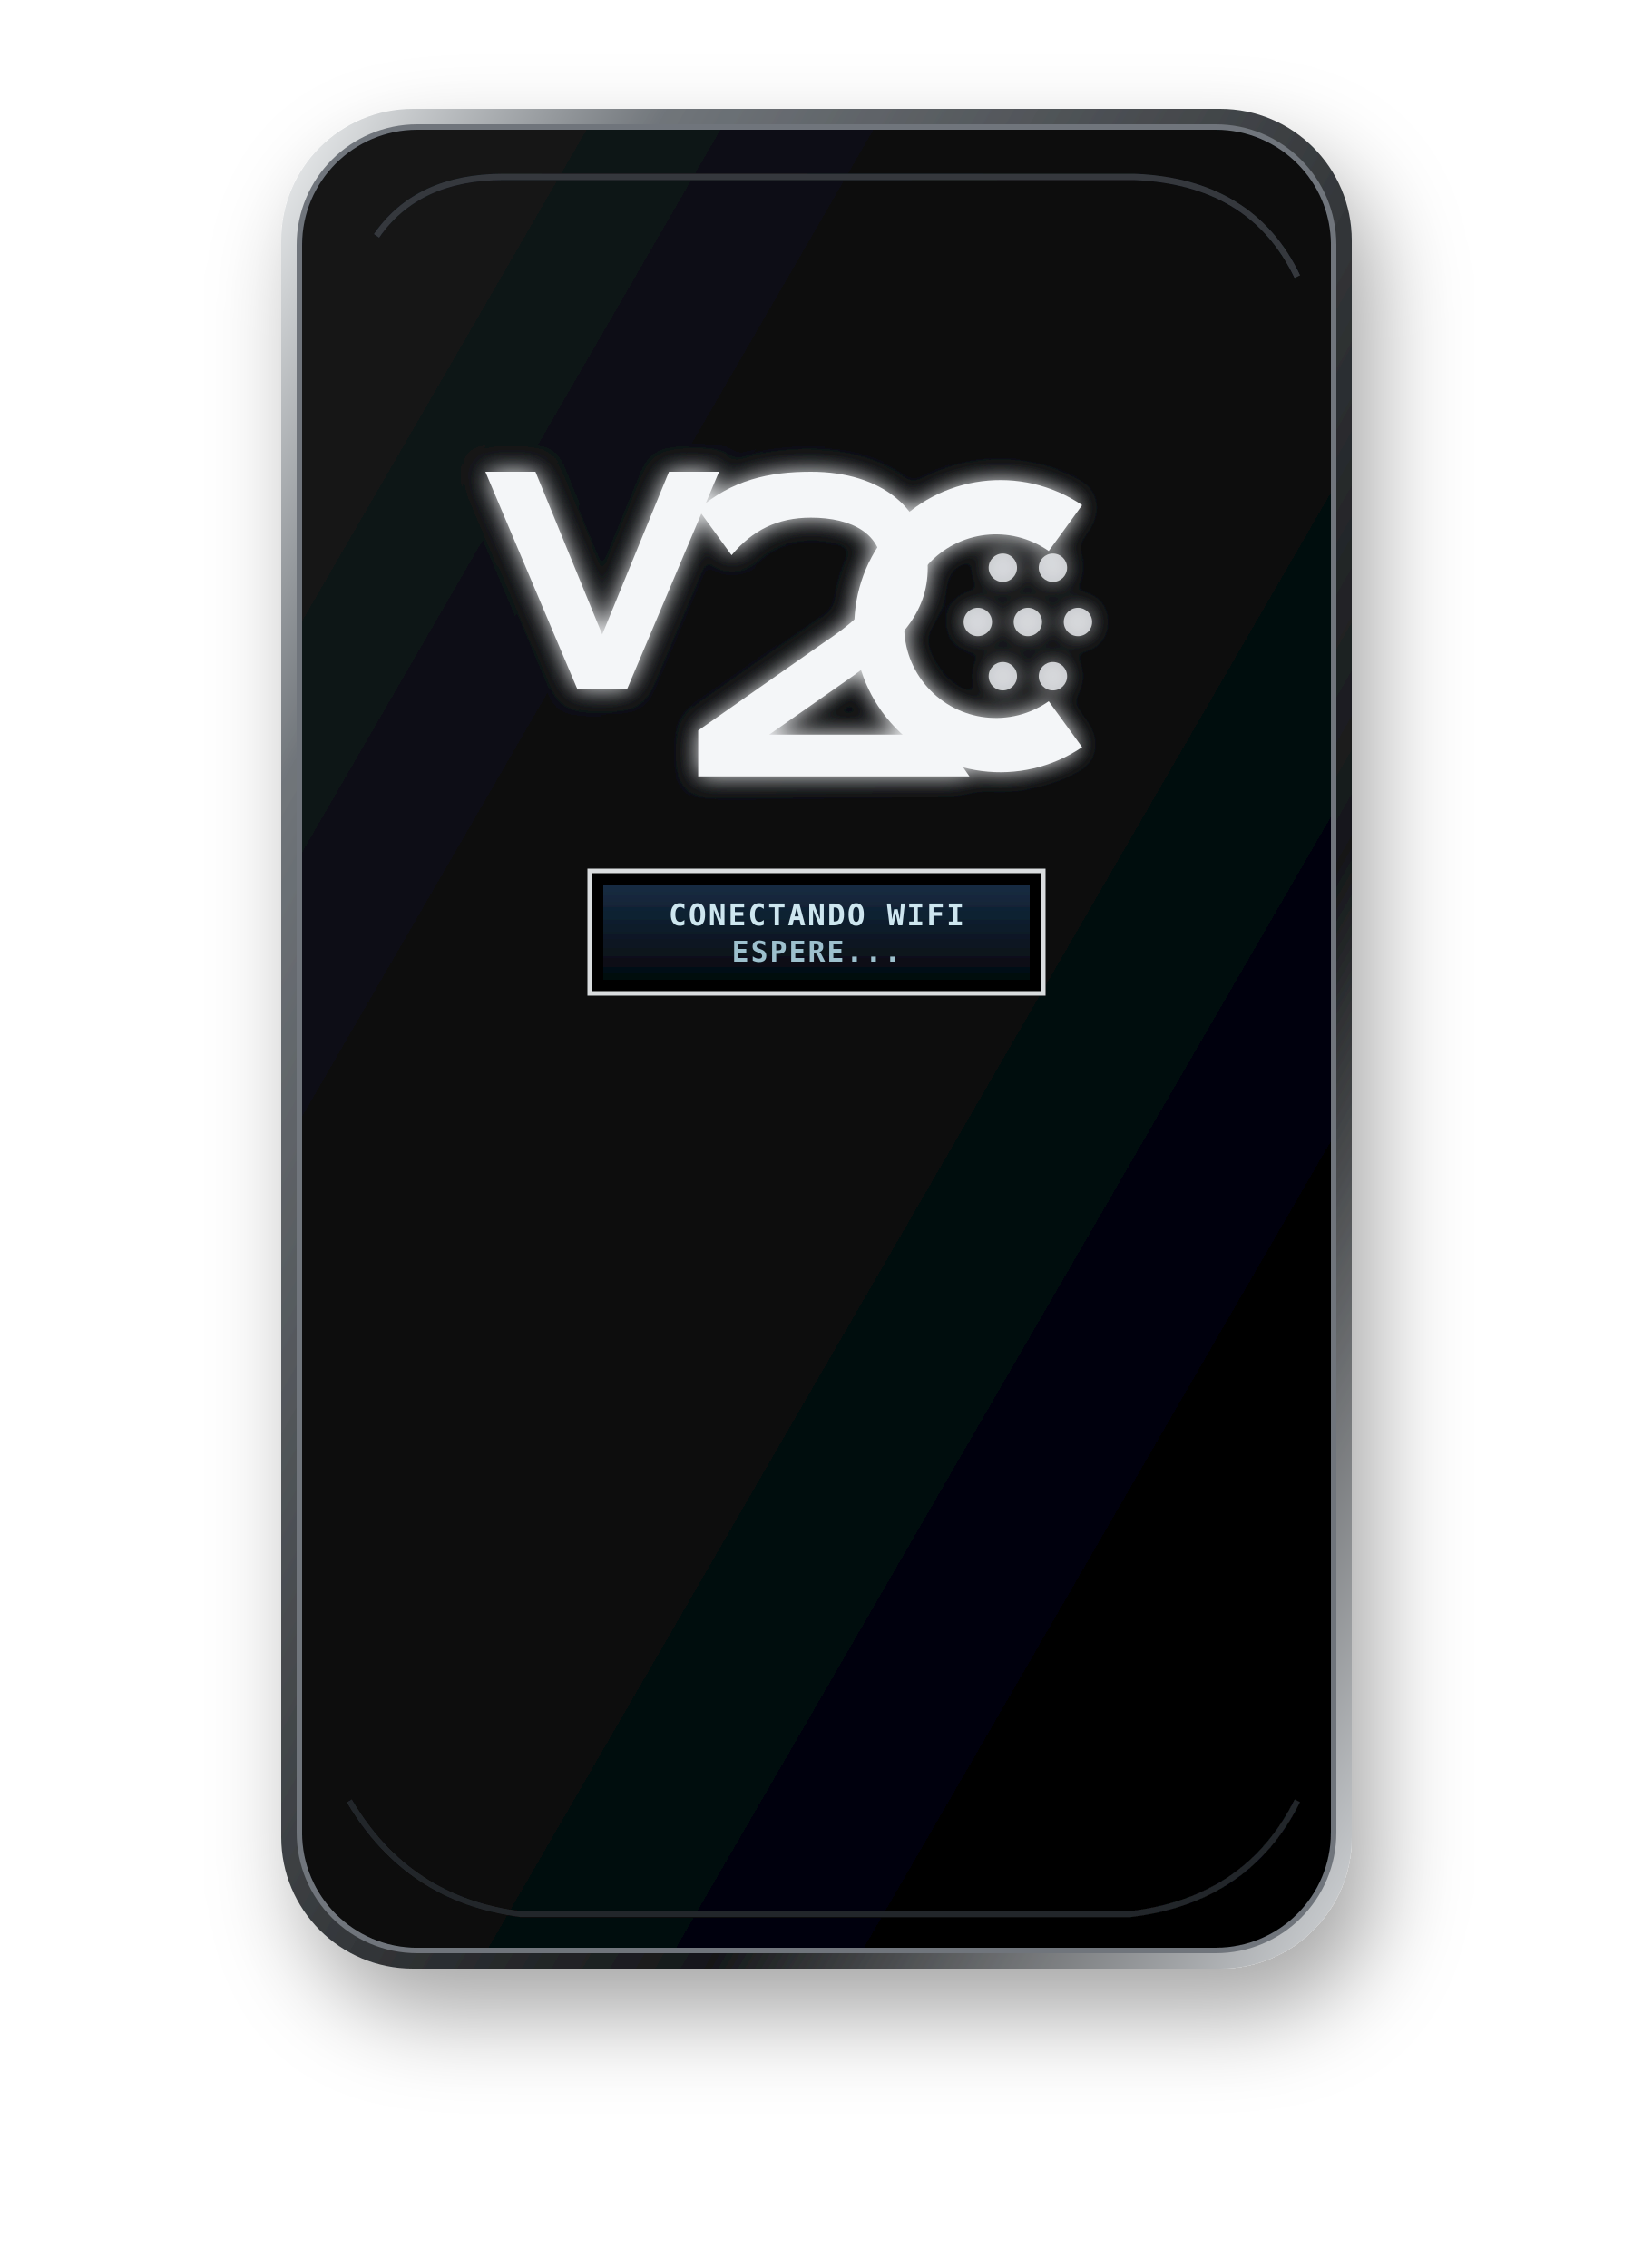
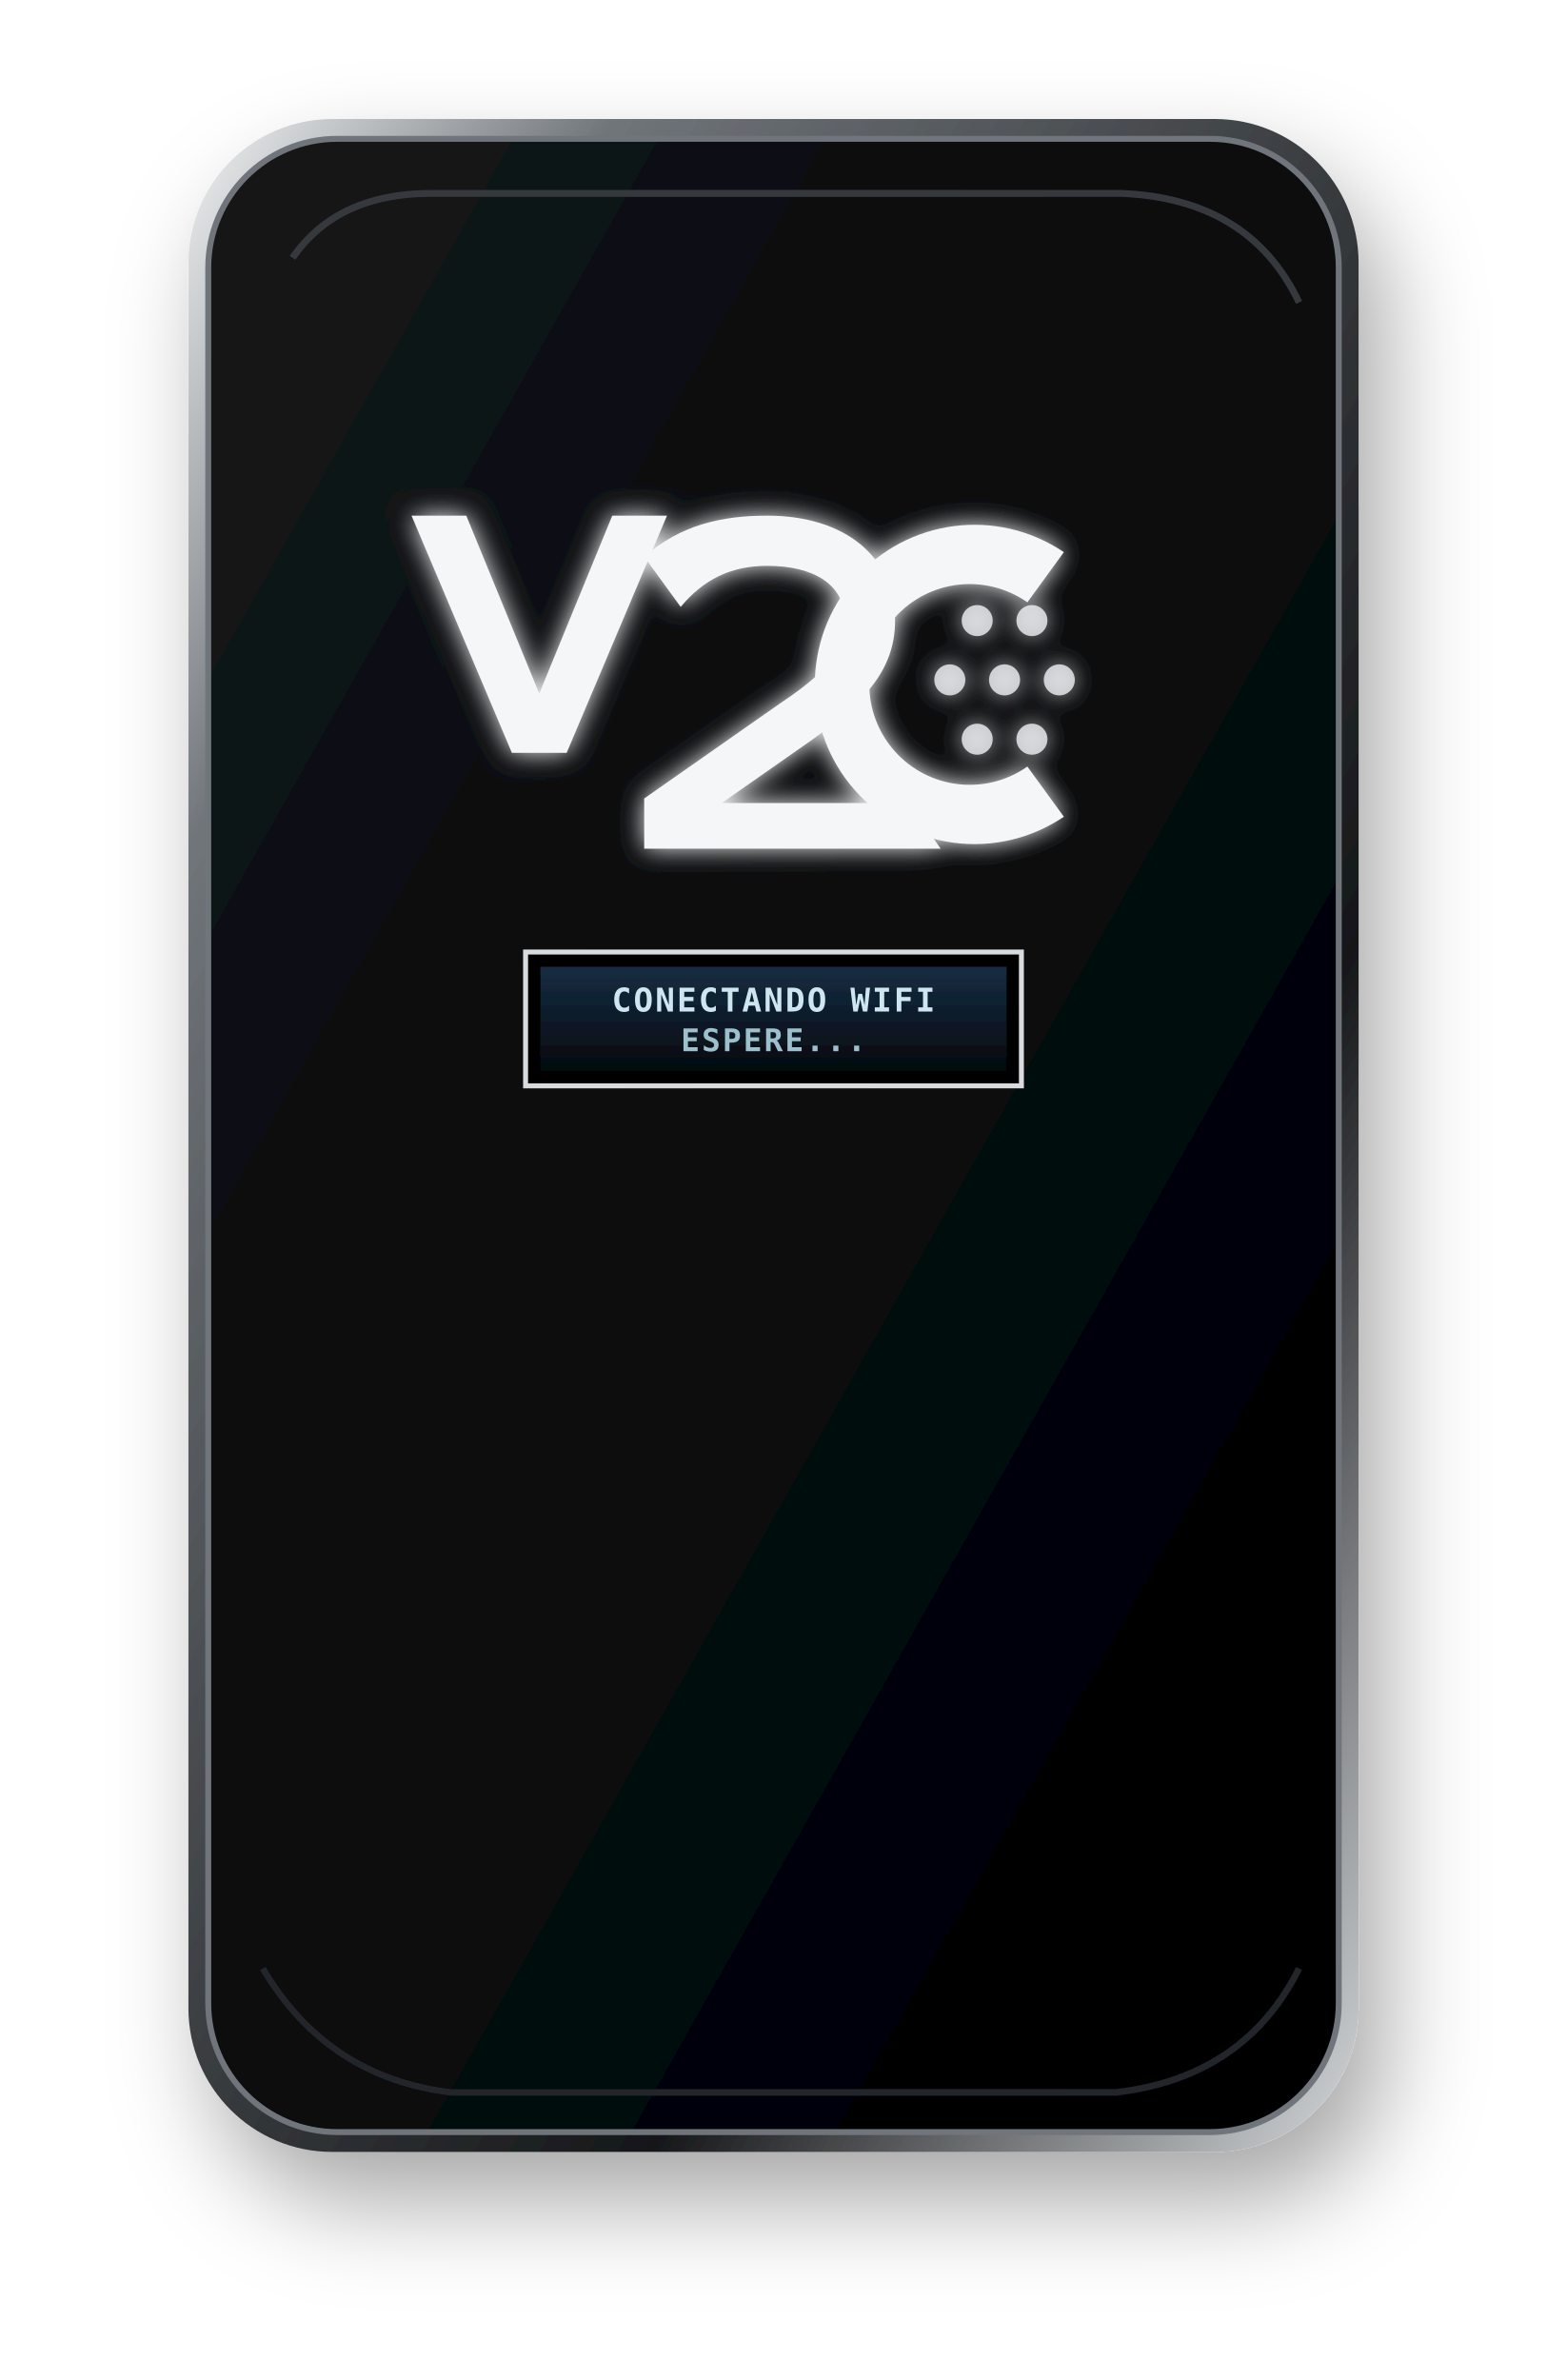
- <svg xmlns="http://www.w3.org/2000/svg" viewBox="0 0 360 500" role="img" aria-label="V2C Trydan: Conectando WiFi">
+ <svg xmlns="http://www.w3.org/2000/svg" viewBox="24 0 312 480" role="img" aria-label="V2C Trydan: Conectando WiFi">
  <defs>
    <linearGradient id="case" x1="0" y1="0" x2="1" y2="1">
      <stop offset="0" stop-color="#15171a" />
      <stop offset=".55" stop-color="#070809" />
      <stop offset="1" stop-color="#020304" />
    </linearGradient>
    <linearGradient id="rim" x1="0" y1="0" x2="1" y2="1">
      <stop offset="0" stop-color="#f0f2f3" />
      <stop offset=".18" stop-color="#70757a" />
      <stop offset=".7" stop-color="#151719" />
      <stop offset="1" stop-color="#d4d7da" />
    </linearGradient>
    <linearGradient id="lcd" x1="0" y1="0" x2="0" y2="1">
      <stop stop-color="#18314a" />
      <stop offset="1" stop-color="#050a0f" />
    </linearGradient>
    <filter id="shadow" x="-30%" y="-30%" width="170%" height="180%">
      <feDropShadow dx="5" dy="10" stdDeviation="10" flood-opacity=".35" />
    </filter>
    <filter id="glow" x="-70%" y="-100%" width="240%" height="300%">
      <feGaussianBlur stdDeviation="2.8" result="b" />
      <feMerge>
        <feMergeNode in="b" />
        <feMergeNode in="SourceGraphic" />
      </feMerge>
    </filter>
    <style>
    @keyframes slow{0%,46%{opacity:1}50%,100%{opacity:.18}}
    @keyframes current{0%,38%{opacity:1}45%,100%{opacity:.18}}
    @keyframes once{0%,20%{opacity:.15}45%,72%{opacity:1}100%{opacity:.45}}
    .blink-slow{animation:slow 1.35s steps(1,end) infinite}
    .blink-current{animation:current .65s steps(1,end) infinite}
    .blink-once{animation:once 1s ease-out 1}
    .lcd{font-family:monospace;font-weight:700;letter-spacing:.4px}
  </style>
  </defs>
  <g filter="url(#shadow)">
    <rect x="62" y="24" width="236" height="410" rx="29" fill="url(#rim)" />
    <rect x="66" y="28" width="228" height="402" rx="26" fill="url(#case)" stroke="#70757b" stroke-width="1.2" />
    <path d="M83 52 Q92 39 111 39 H250 Q276 40 286 61" fill="none" stroke="#34383d" stroke-width="1.4" />
    <path d="M77 397 Q90 419 115 422 H249 Q275 419 286 397" fill="none" stroke="#24272a" stroke-width="1.3" />
    <g class="blink-slow" transform="translate(107 104) scale(.92)" fill="#f4f6f8" filter="url(#glow)">
      <path d="M0 0 H12 L28 39 L44 0 H56 L34 52 H22 Z" />
      <path d="M51 9 C59 2 68 0 78 0 C95 0 106 9 106 23 C106 34 99 41 88 49 L68 63 H109 L116 73 H51 V62 L81 41 C90 35 95 30 95 23 C95 15 88 11 78 11 C70 11 64 14 59 20 Z" />
      <path fill-rule="evenodd" d="M143 8 A35 35 0 1 0 143 66 L135 55 A22 22 0 1 1 135 19 Z" />
      <g class="c-led-dots" opacity="0.78">
        <circle cx="124" cy="23" r="3.4" />
        <circle cx="136" cy="23" r="3.4" />
        <circle cx="118" cy="36" r="3.4" />
        <circle cx="130" cy="36" r="3.4" />
        <circle cx="142" cy="36" r="3.4" />
        <circle cx="124" cy="49" r="3.4" />
        <circle cx="136" cy="49" r="3.4" />
      </g>
    </g>
    <rect x="130" y="192" width="100" height="27" fill="#020303" stroke="#d9dcde" stroke-width="1" />
    <rect x="133" y="195" width="94" height="21" fill="url(#lcd)" opacity=".9" />
    <text x="180" y="204" text-anchor="middle" class="lcd" font-size="6.6" fill="#cde6ef">CONECTANDO WIFI</text>
    <text x="180" y="212" text-anchor="middle" class="lcd" font-size="6.3" fill="#9dc0cd">ESPERE...</text>
  </g>
</svg>
